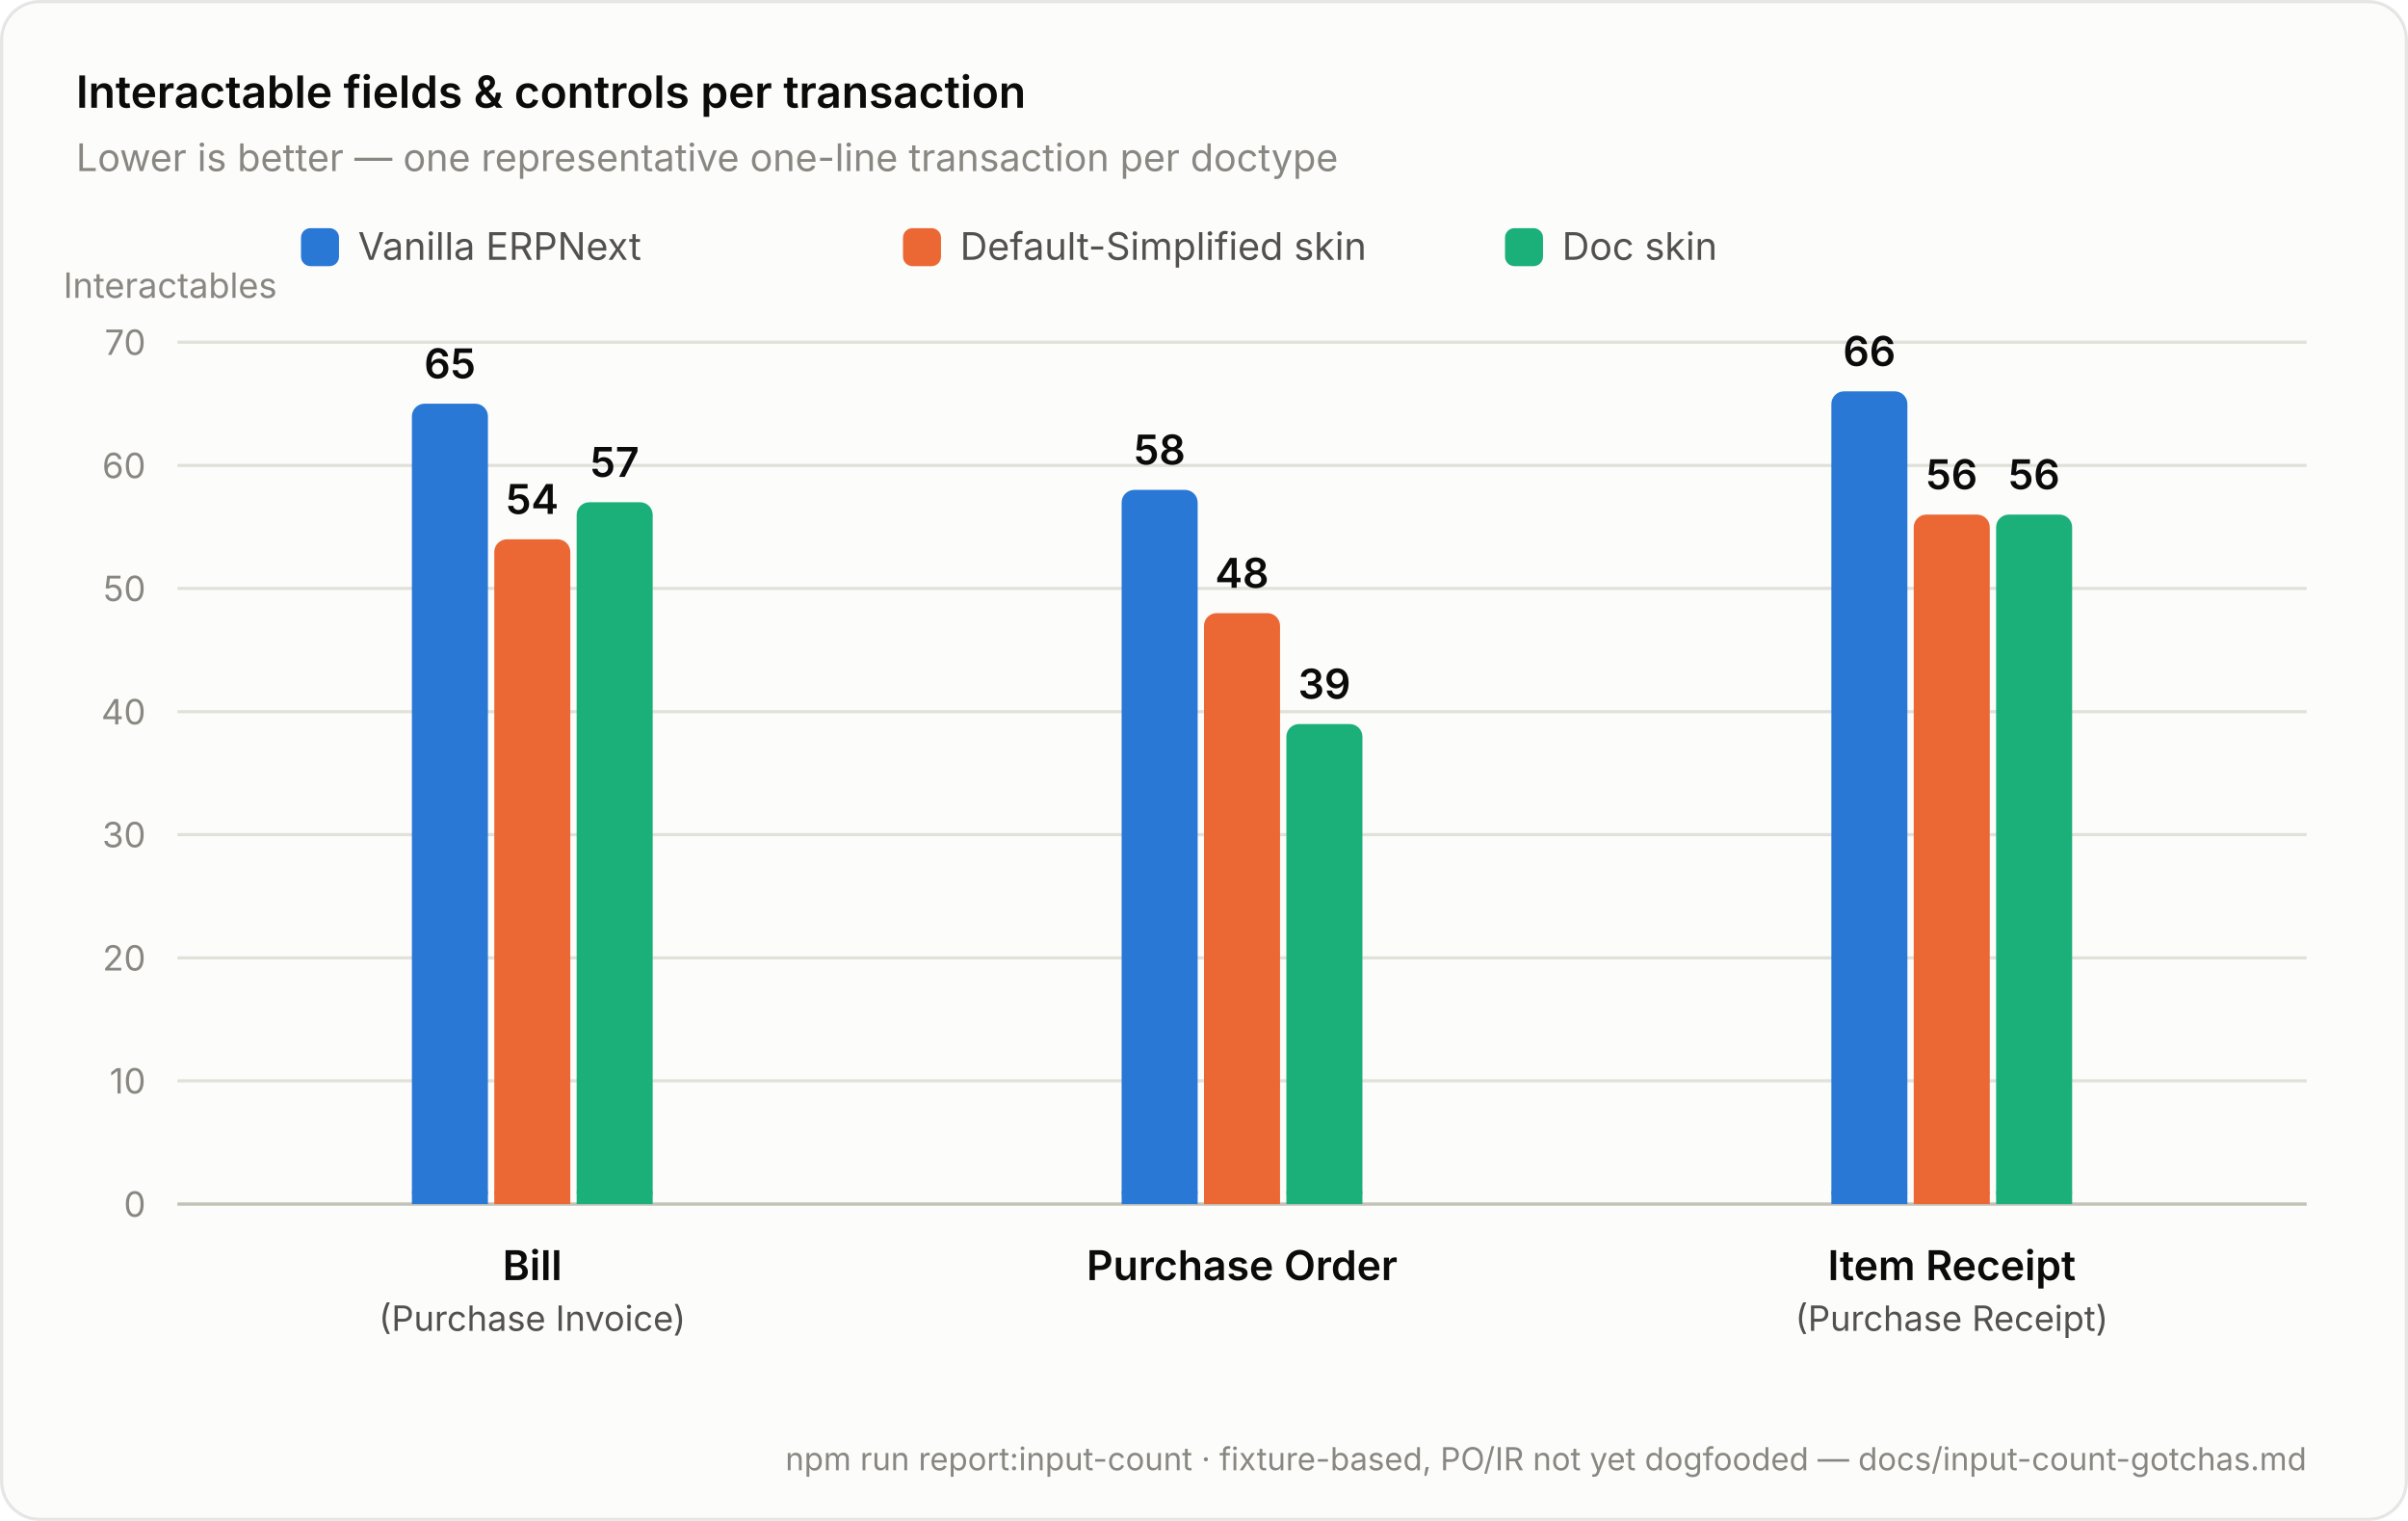
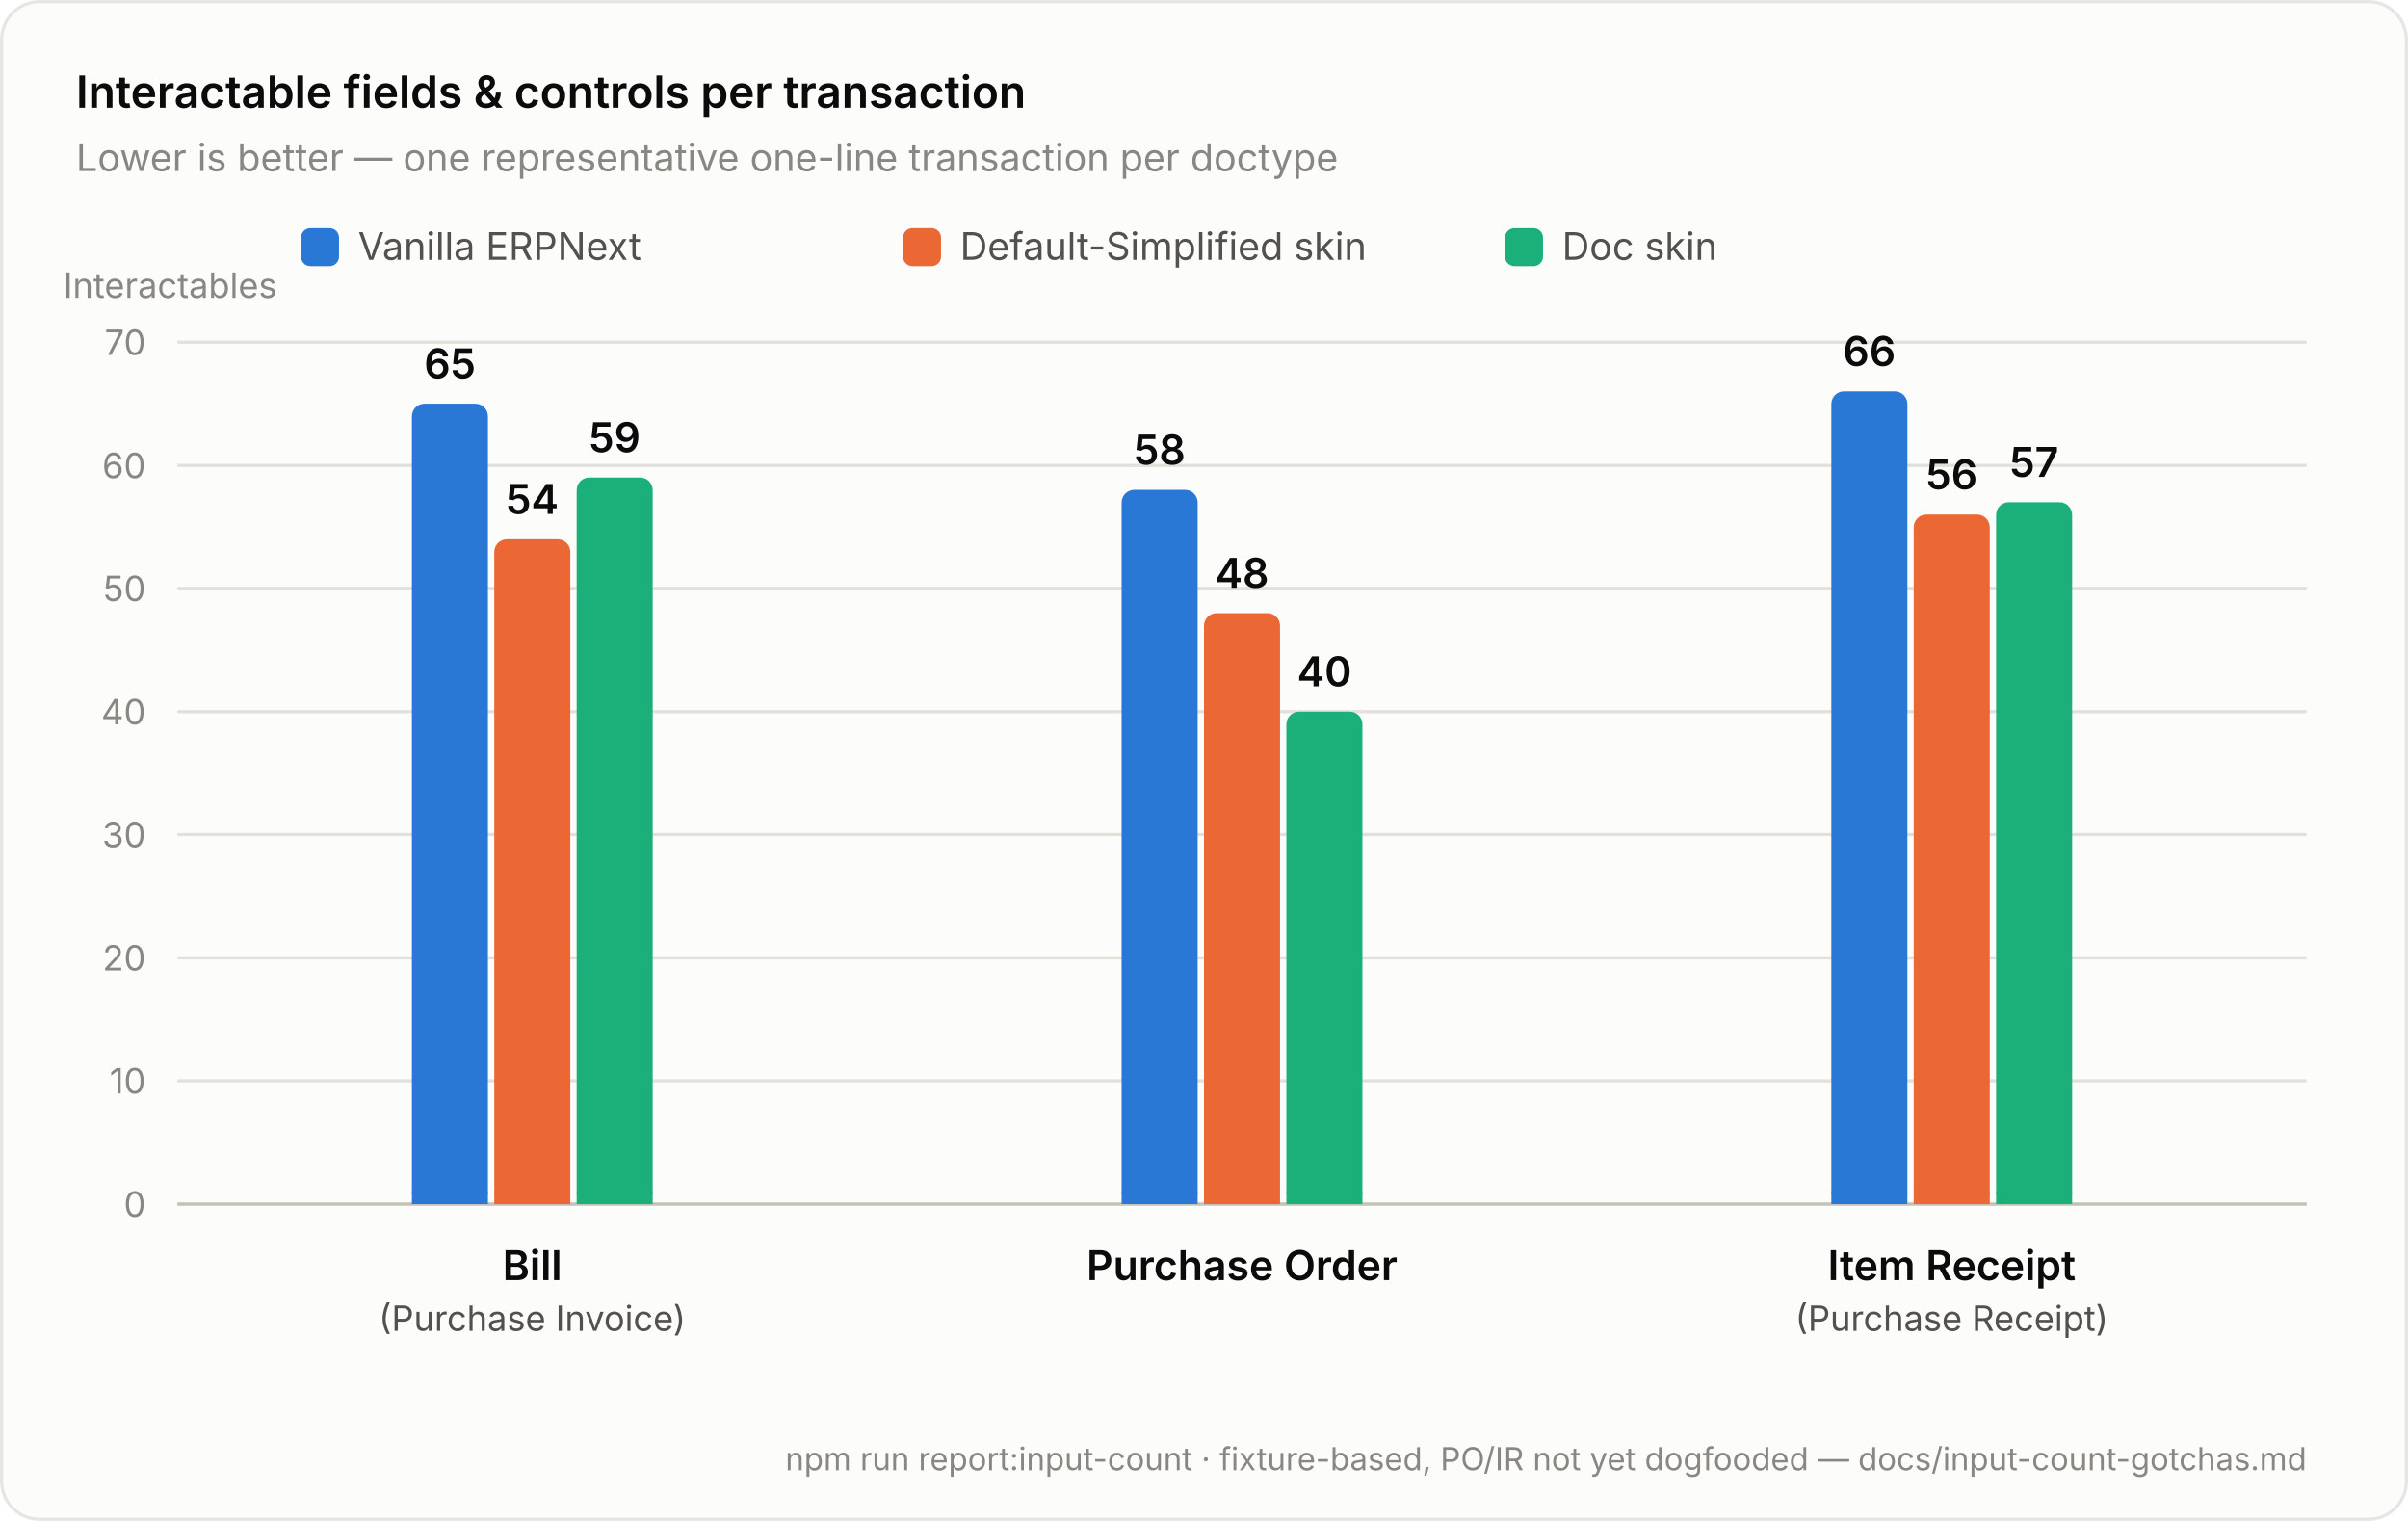
- <svg xmlns="http://www.w3.org/2000/svg" viewBox="0 0 760 480" width="760" height="480" role="img" aria-label="Grouped bar chart: interactable UI element counts per transaction type, comparing Vanilla ERPNext, Simplified skin, and Doc skin. Bill: 65, 54, 57. Purchase Order: 58, 48, 39. Item Receipt: 66, 56, 56.">
+ <svg xmlns="http://www.w3.org/2000/svg" viewBox="0 0 760 480" width="760" height="480" role="img" aria-label="Grouped bar chart: interactable UI element counts per transaction type, comparing Vanilla ERPNext, Simplified skin, and Doc skin. Bill: 65, 54, 59. Purchase Order: 58, 48, 40. Item Receipt: 66, 56, 57.">
  <rect x="0.5" y="0.5" width="759" height="479" rx="12" fill="#fcfcfb" stroke="rgba(11,11,11,0.10)" />
  <text x="24" y="34" font-size="14" font-weight="600" fill="#0b0b0b" font-family="system-ui, -apple-system, 'Segoe UI', sans-serif">Interactable fields &amp; controls per transaction</text>
  <text x="24" y="54" font-size="12" fill="#898781" font-family="system-ui, -apple-system, 'Segoe UI', sans-serif">Lower is better — one representative one-line transaction per doctype</text>
  <rect x="95" y="72" width="12" height="12" rx="3" fill="#2a78d6" />
  <text x="113" y="82" font-size="12" fill="#52514e" font-family="system-ui, -apple-system, 'Segoe UI', sans-serif">Vanilla ERPNext</text>
  <rect x="285" y="72" width="12" height="12" rx="3" fill="#eb6834" />
  <text x="303" y="82" font-size="12" fill="#52514e" font-family="system-ui, -apple-system, 'Segoe UI', sans-serif">Default-Simplified skin</text>
  <rect x="475" y="72" width="12" height="12" rx="3" fill="#1baf7a" />
  <text x="493" y="82" font-size="12" fill="#52514e" font-family="system-ui, -apple-system, 'Segoe UI', sans-serif">Doc skin</text>
  <line x1="56" y1="380.0" x2="728" y2="380.0" stroke="#e1e0d9" stroke-width="1" />
  <line x1="56" y1="341.1" x2="728" y2="341.1" stroke="#e1e0d9" stroke-width="1" />
  <line x1="56" y1="302.3" x2="728" y2="302.3" stroke="#e1e0d9" stroke-width="1" />
  <line x1="56" y1="263.4" x2="728" y2="263.4" stroke="#e1e0d9" stroke-width="1" />
  <line x1="56" y1="224.6" x2="728" y2="224.6" stroke="#e1e0d9" stroke-width="1" />
  <line x1="56" y1="185.7" x2="728" y2="185.7" stroke="#e1e0d9" stroke-width="1" />
  <line x1="56" y1="146.9" x2="728" y2="146.9" stroke="#e1e0d9" stroke-width="1" />
  <line x1="56" y1="108.0" x2="728" y2="108.0" stroke="#e1e0d9" stroke-width="1" />
  <line x1="56" y1="380" x2="728" y2="380" stroke="#c3c2b7" stroke-width="1" />
  <text x="46" y="384.0" text-anchor="end" font-size="11" fill="#898781" font-family="system-ui, -apple-system, 'Segoe UI', sans-serif">0</text>
  <text x="46" y="345.1" text-anchor="end" font-size="11" fill="#898781" font-family="system-ui, -apple-system, 'Segoe UI', sans-serif">10</text>
  <text x="46" y="306.3" text-anchor="end" font-size="11" fill="#898781" font-family="system-ui, -apple-system, 'Segoe UI', sans-serif">20</text>
  <text x="46" y="267.4" text-anchor="end" font-size="11" fill="#898781" font-family="system-ui, -apple-system, 'Segoe UI', sans-serif">30</text>
  <text x="46" y="228.6" text-anchor="end" font-size="11" fill="#898781" font-family="system-ui, -apple-system, 'Segoe UI', sans-serif">40</text>
  <text x="46" y="189.7" text-anchor="end" font-size="11" fill="#898781" font-family="system-ui, -apple-system, 'Segoe UI', sans-serif">50</text>
  <text x="46" y="150.9" text-anchor="end" font-size="11" fill="#898781" font-family="system-ui, -apple-system, 'Segoe UI', sans-serif">60</text>
  <text x="46" y="112.0" text-anchor="end" font-size="11" fill="#898781" font-family="system-ui, -apple-system, 'Segoe UI', sans-serif">70</text>
  <text x="20" y="94" font-size="11" fill="#898781" font-family="system-ui, -apple-system, 'Segoe UI', sans-serif">Interactables</text>
  <rect x="130.0" y="127.4" width="24" height="252.6" rx="4" ry="4" fill="#2a78d6" />
-   <rect x="130.0" y="376.0" width="24" height="4" fill="#2a78d6" />
+   <rect x="130.0" y="376" width="24" height="4" fill="#2a78d6" />
  <rect x="156.0" y="170.2" width="24" height="209.8" rx="4" ry="4" fill="#eb6834" />
-   <rect x="156.0" y="376.0" width="24" height="4" fill="#eb6834" />
-   <rect x="182.0" y="158.5" width="24" height="221.5" rx="4" ry="4" fill="#1baf7a" />
-   <rect x="182.0" y="376.0" width="24" height="4" fill="#1baf7a" />
+   <rect x="156.0" y="376" width="24" height="4" fill="#eb6834" />
+   <rect x="182.0" y="150.7" width="24" height="229.3" rx="4" ry="4" fill="#1baf7a" />
+   <rect x="182.0" y="376" width="24" height="4" fill="#1baf7a" />
  <rect x="354.0" y="154.6" width="24" height="225.4" rx="4" ry="4" fill="#2a78d6" />
-   <rect x="354.0" y="376.0" width="24" height="4" fill="#2a78d6" />
+   <rect x="354.0" y="376" width="24" height="4" fill="#2a78d6" />
  <rect x="380.0" y="193.5" width="24" height="186.5" rx="4" ry="4" fill="#eb6834" />
-   <rect x="380.0" y="376.0" width="24" height="4" fill="#eb6834" />
-   <rect x="406.0" y="228.5" width="24" height="151.5" rx="4" ry="4" fill="#1baf7a" />
-   <rect x="406.0" y="376.0" width="24" height="4" fill="#1baf7a" />
+   <rect x="380.0" y="376" width="24" height="4" fill="#eb6834" />
+   <rect x="406.0" y="224.6" width="24" height="155.4" rx="4" ry="4" fill="#1baf7a" />
+   <rect x="406.0" y="376" width="24" height="4" fill="#1baf7a" />
  <rect x="578.0" y="123.5" width="24" height="256.5" rx="4" ry="4" fill="#2a78d6" />
-   <rect x="578.0" y="376.0" width="24" height="4" fill="#2a78d6" />
+   <rect x="578.0" y="376" width="24" height="4" fill="#2a78d6" />
  <rect x="604.0" y="162.4" width="24" height="217.6" rx="4" ry="4" fill="#eb6834" />
-   <rect x="604.0" y="376.0" width="24" height="4" fill="#eb6834" />
-   <rect x="630.0" y="162.4" width="24" height="217.6" rx="4" ry="4" fill="#1baf7a" />
-   <rect x="630.0" y="376.0" width="24" height="4" fill="#1baf7a" />
+   <rect x="604.0" y="376" width="24" height="4" fill="#eb6834" />
+   <rect x="630.0" y="158.5" width="24" height="221.5" rx="4" ry="4" fill="#1baf7a" />
+   <rect x="630.0" y="376" width="24" height="4" fill="#1baf7a" />
  <text x="142.0" y="119.4" text-anchor="middle" font-size="13" font-weight="600" fill="#0b0b0b" font-family="system-ui, -apple-system, 'Segoe UI', sans-serif">65</text>
  <text x="168.0" y="162.2" text-anchor="middle" font-size="13" font-weight="600" fill="#0b0b0b" font-family="system-ui, -apple-system, 'Segoe UI', sans-serif">54</text>
-   <text x="194.0" y="150.5" text-anchor="middle" font-size="13" font-weight="600" fill="#0b0b0b" font-family="system-ui, -apple-system, 'Segoe UI', sans-serif">57</text>
+   <text x="194.0" y="142.7" text-anchor="middle" font-size="13" font-weight="600" fill="#0b0b0b" font-family="system-ui, -apple-system, 'Segoe UI', sans-serif">59</text>
  <text x="366.0" y="146.6" text-anchor="middle" font-size="13" font-weight="600" fill="#0b0b0b" font-family="system-ui, -apple-system, 'Segoe UI', sans-serif">58</text>
  <text x="392.0" y="185.5" text-anchor="middle" font-size="13" font-weight="600" fill="#0b0b0b" font-family="system-ui, -apple-system, 'Segoe UI', sans-serif">48</text>
-   <text x="418.0" y="220.5" text-anchor="middle" font-size="13" font-weight="600" fill="#0b0b0b" font-family="system-ui, -apple-system, 'Segoe UI', sans-serif">39</text>
+   <text x="418.0" y="216.6" text-anchor="middle" font-size="13" font-weight="600" fill="#0b0b0b" font-family="system-ui, -apple-system, 'Segoe UI', sans-serif">40</text>
  <text x="590.0" y="115.5" text-anchor="middle" font-size="13" font-weight="600" fill="#0b0b0b" font-family="system-ui, -apple-system, 'Segoe UI', sans-serif">66</text>
  <text x="616.0" y="154.4" text-anchor="middle" font-size="13" font-weight="600" fill="#0b0b0b" font-family="system-ui, -apple-system, 'Segoe UI', sans-serif">56</text>
-   <text x="642.0" y="154.4" text-anchor="middle" font-size="13" font-weight="600" fill="#0b0b0b" font-family="system-ui, -apple-system, 'Segoe UI', sans-serif">56</text>
+   <text x="642.0" y="150.5" text-anchor="middle" font-size="13" font-weight="600" fill="#0b0b0b" font-family="system-ui, -apple-system, 'Segoe UI', sans-serif">57</text>
  <text x="168.0" y="404" text-anchor="middle" font-size="13" font-weight="600" fill="#0b0b0b" font-family="system-ui, -apple-system, 'Segoe UI', sans-serif">Bill</text>
  <text x="168.0" y="420" text-anchor="middle" font-size="11" fill="#52514e" font-family="system-ui, -apple-system, 'Segoe UI', sans-serif">(Purchase Invoice)</text>
  <text x="392.0" y="404" text-anchor="middle" font-size="13" font-weight="600" fill="#0b0b0b" font-family="system-ui, -apple-system, 'Segoe UI', sans-serif">Purchase Order</text>
  <text x="616.0" y="404" text-anchor="middle" font-size="13" font-weight="600" fill="#0b0b0b" font-family="system-ui, -apple-system, 'Segoe UI', sans-serif">Item Receipt</text>
  <text x="616.0" y="420" text-anchor="middle" font-size="11" fill="#52514e" font-family="system-ui, -apple-system, 'Segoe UI', sans-serif">(Purchase Receipt)</text>
  <text x="728" y="464" text-anchor="end" font-size="10" fill="#898781" font-family="system-ui, -apple-system, 'Segoe UI', sans-serif">npm run report:input-count · fixture-based, PO/IR not yet dogfooded — docs/input-count-gotchas.md</text>
</svg>
